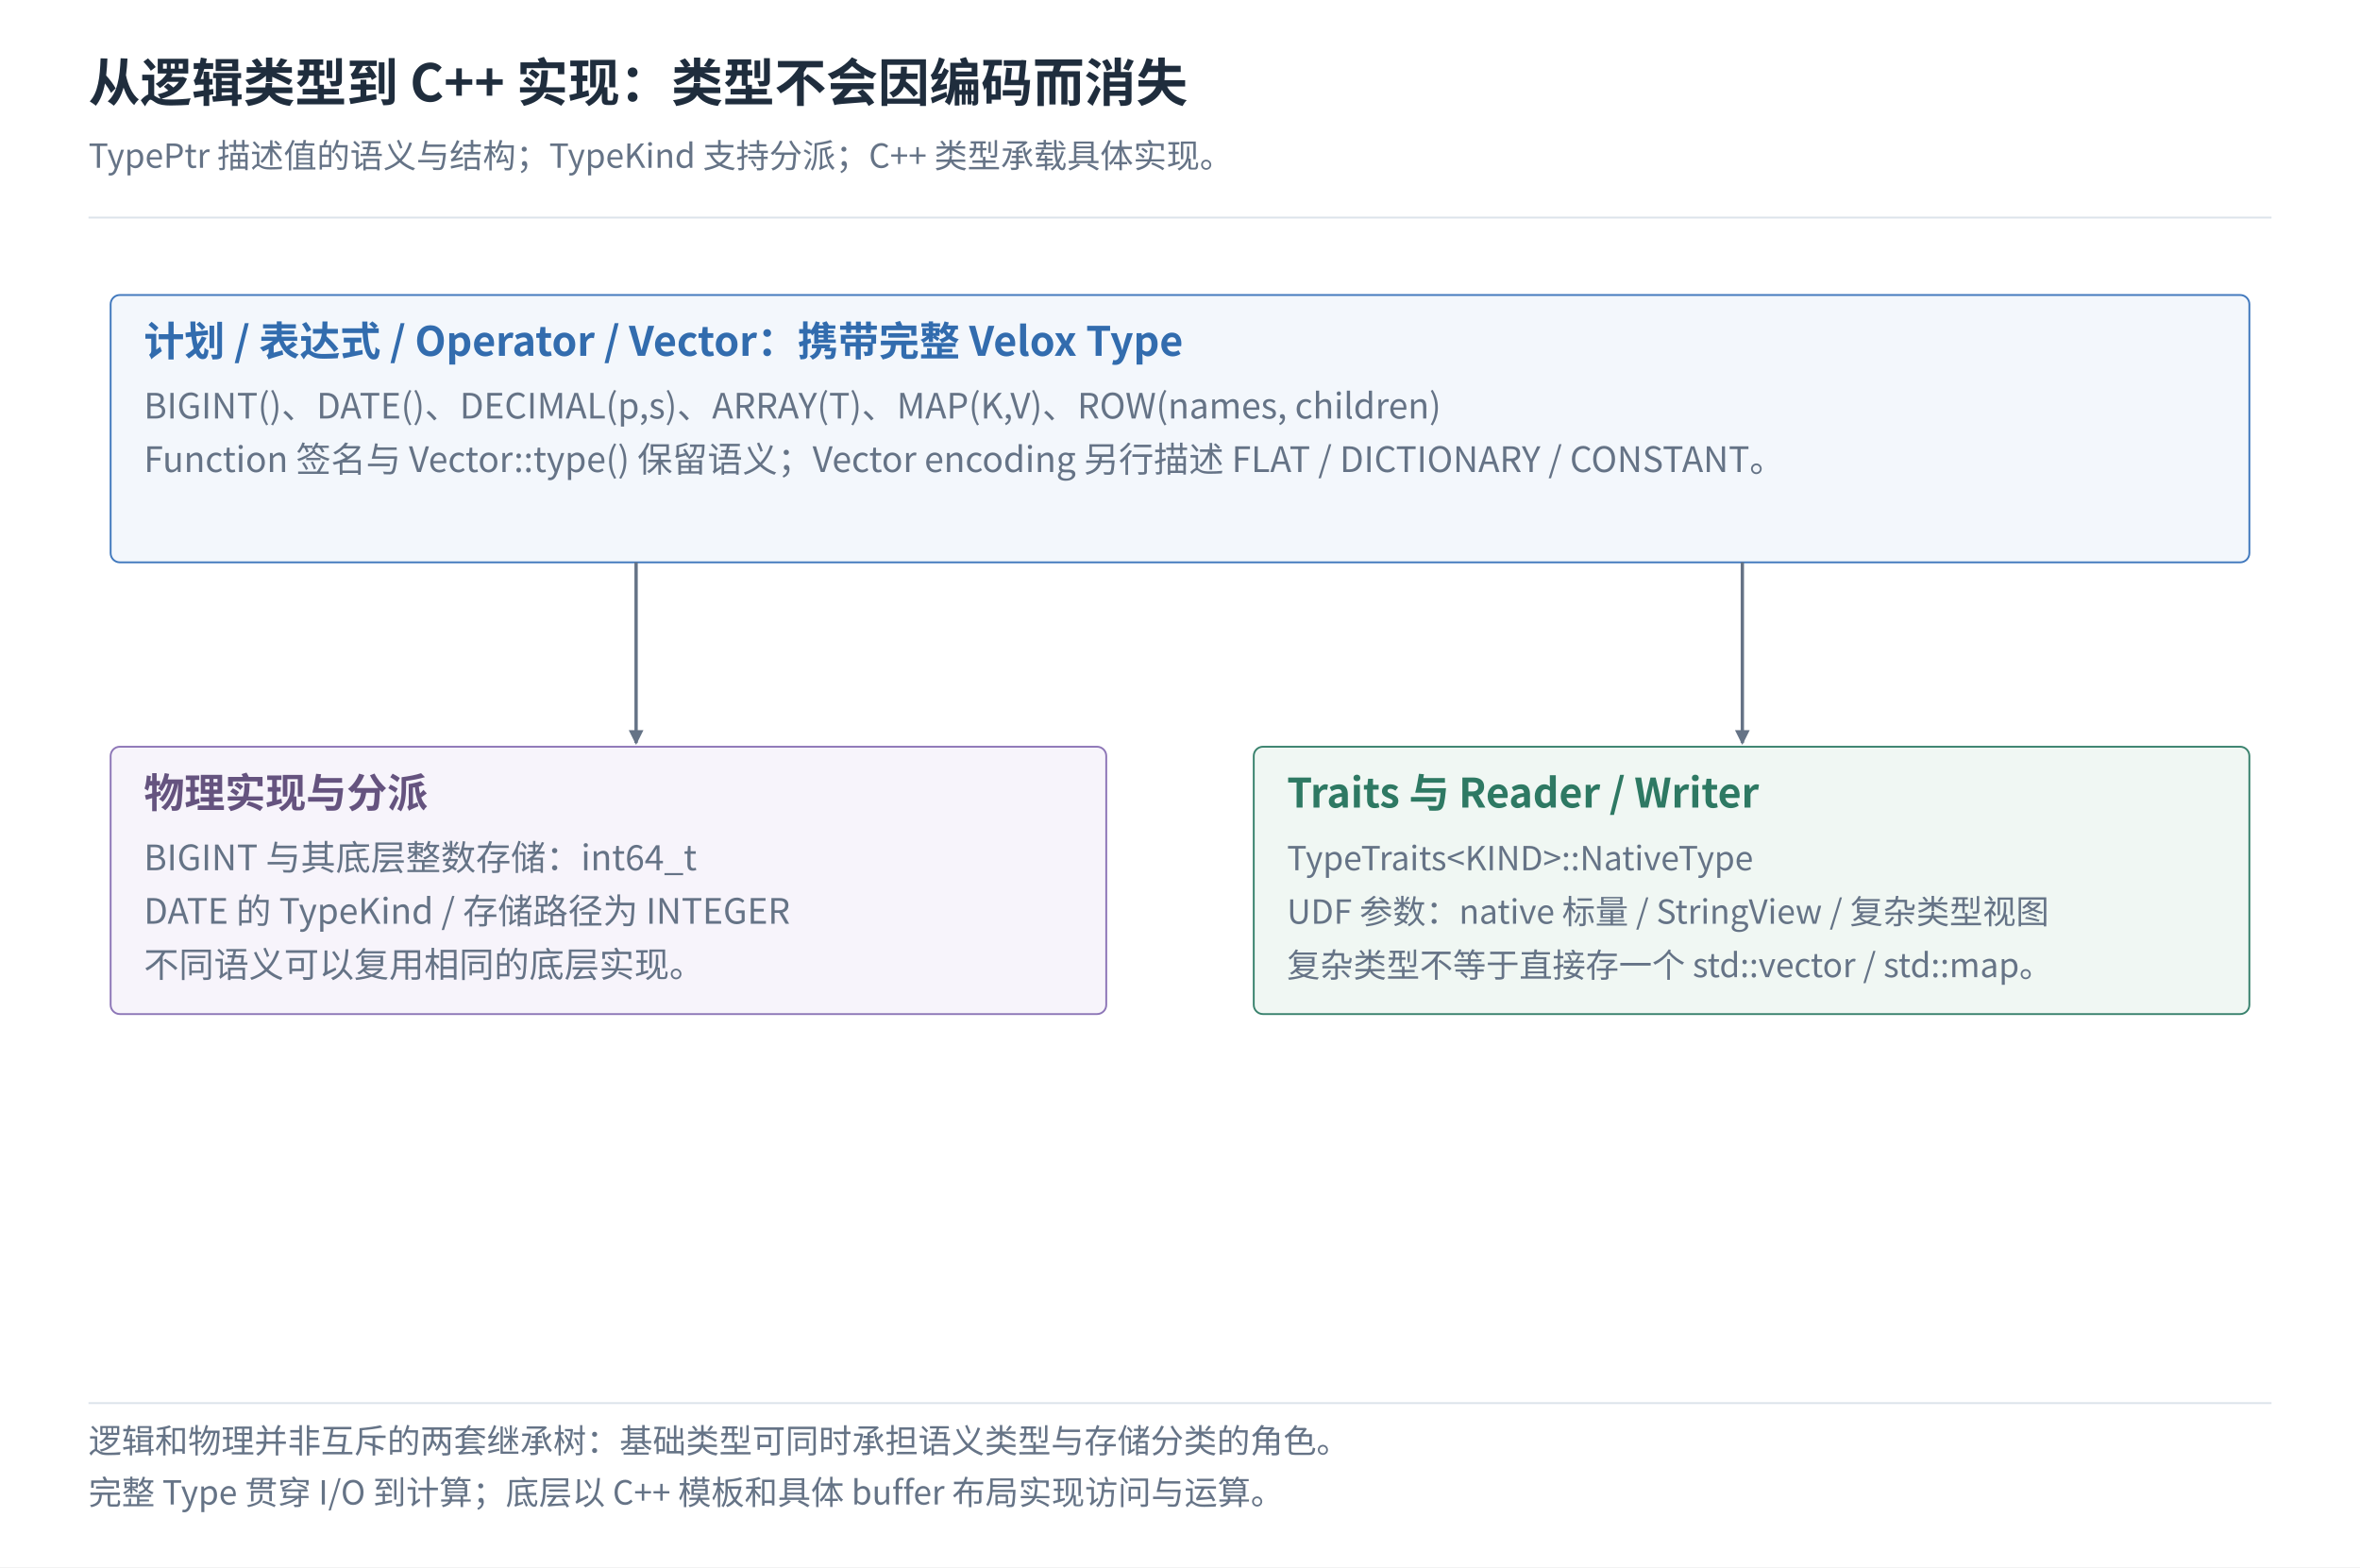
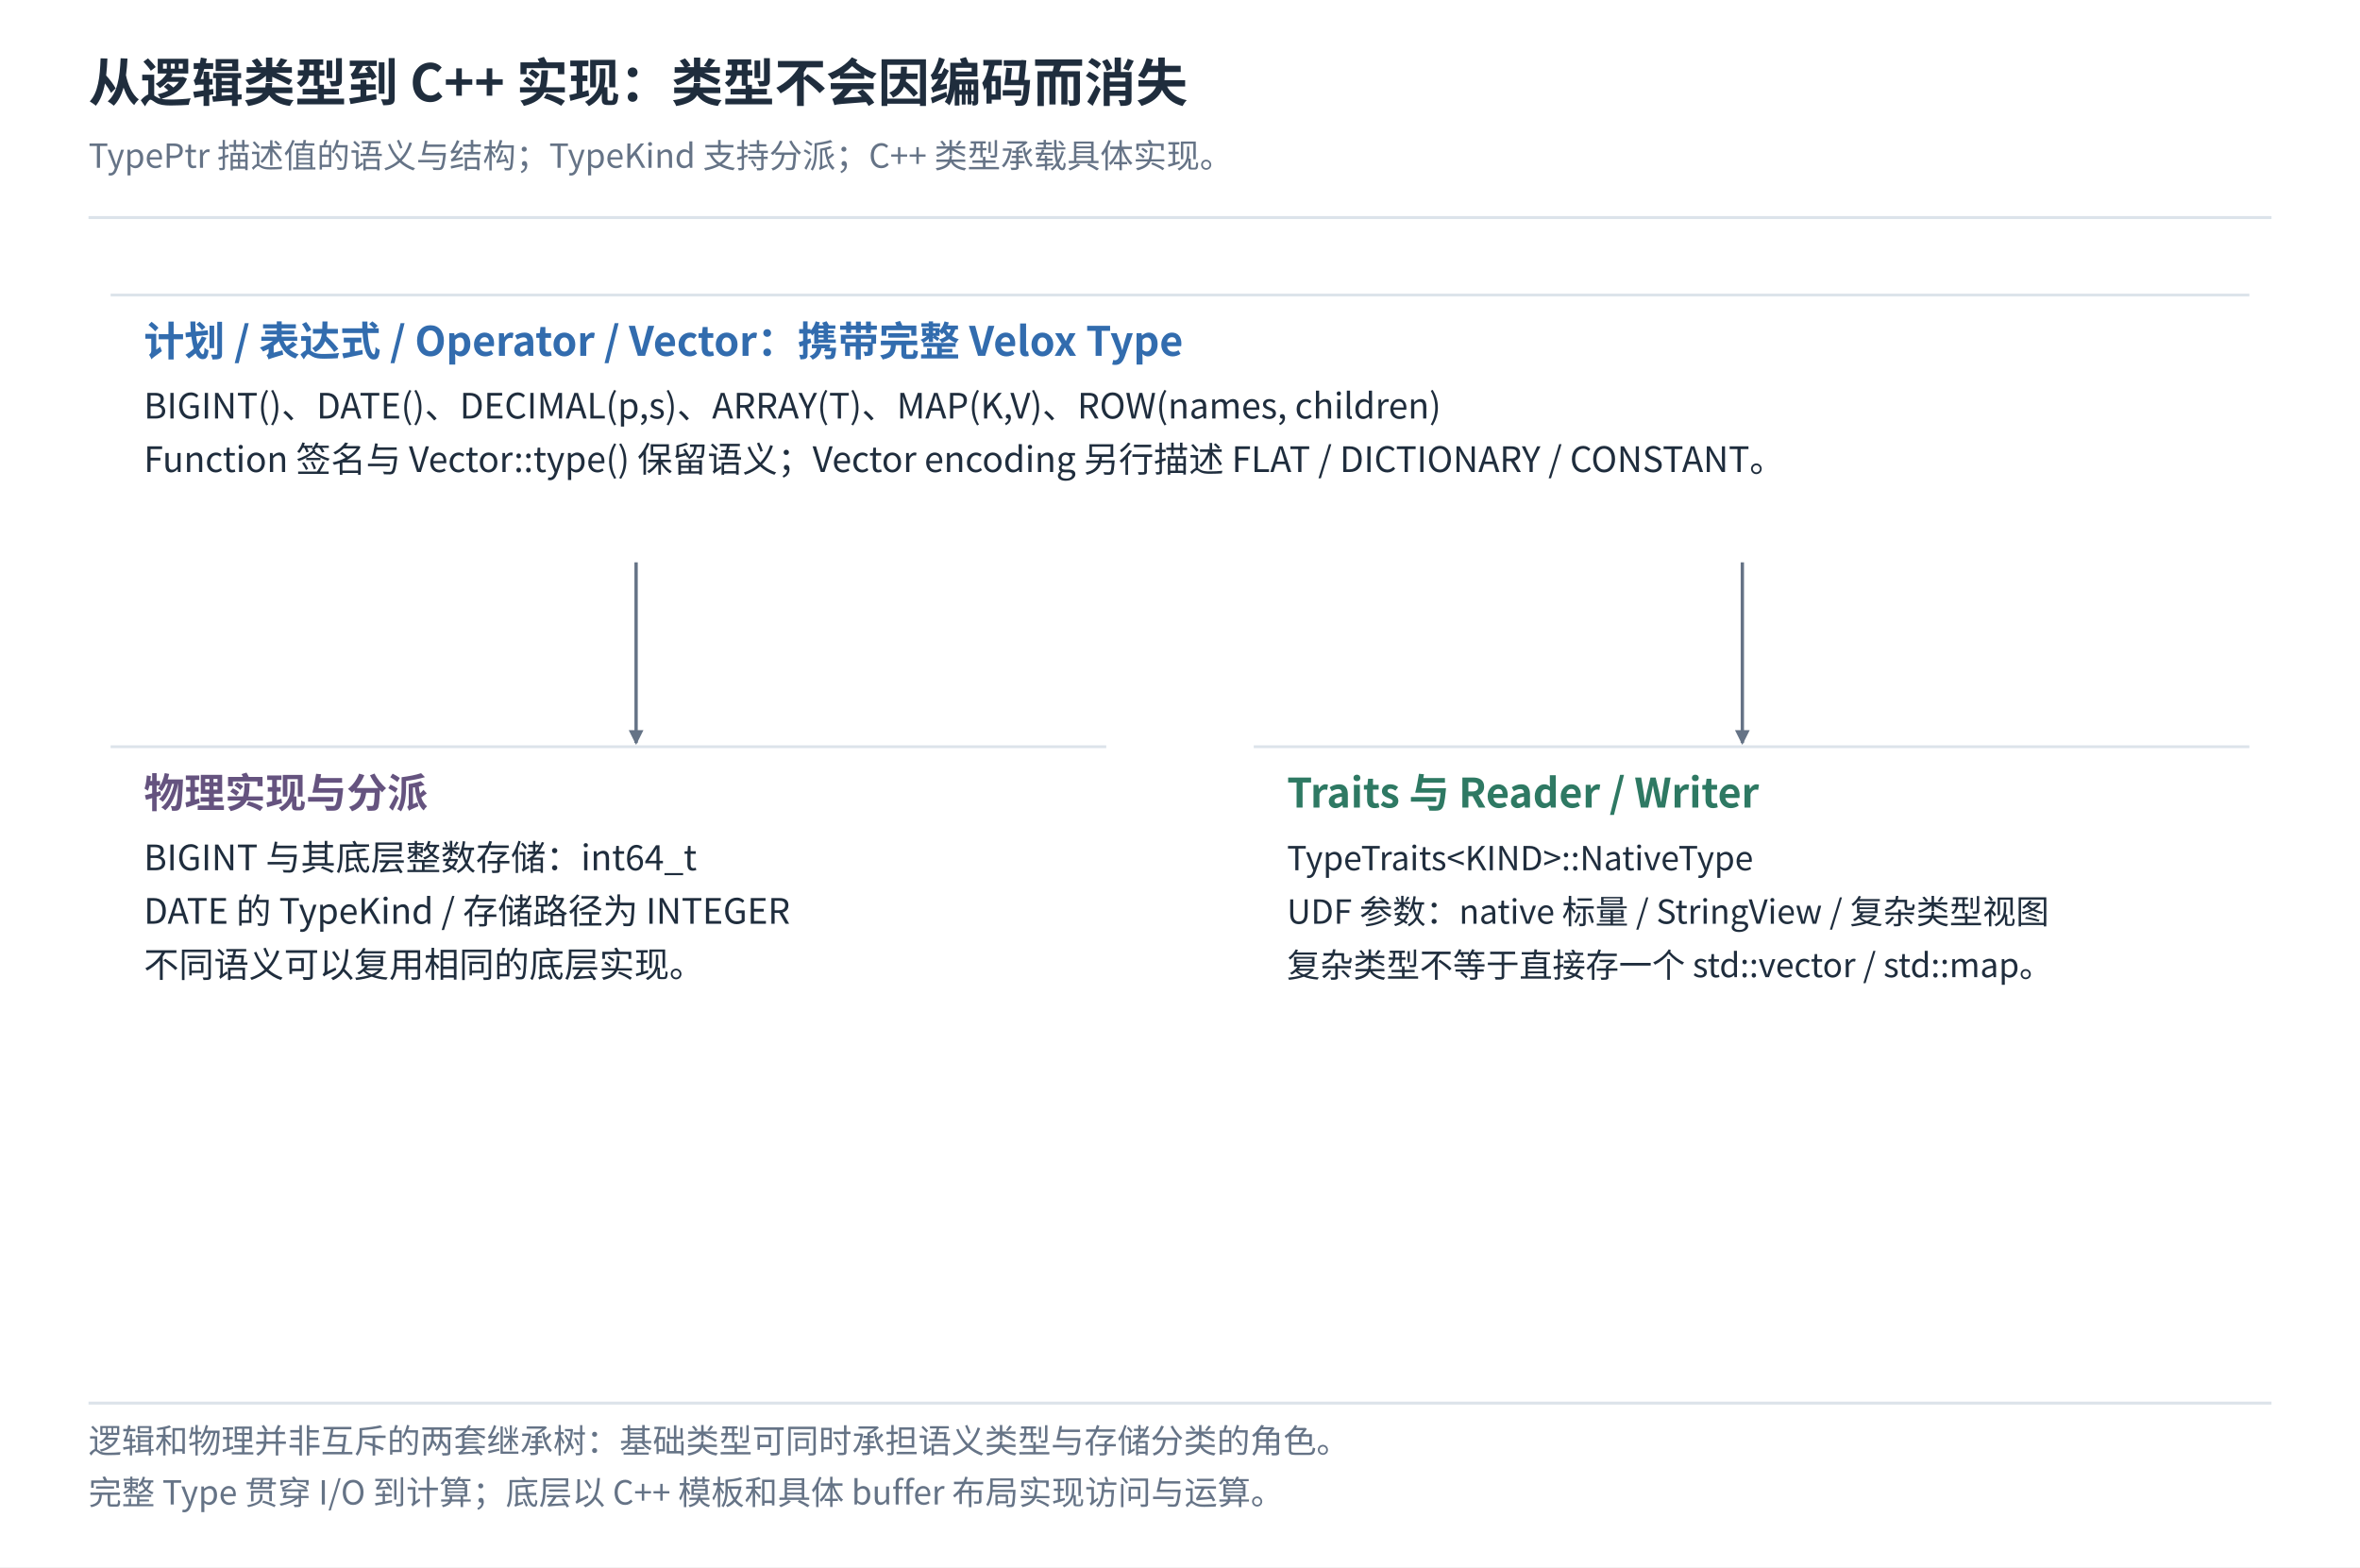
<svg xmlns="http://www.w3.org/2000/svg" width="1280" height="850" viewBox="0 0 1280 850" role="img" aria-labelledby="title desc" font-family="Noto Sans SC, Noto Sans CJK SC, Inter, Arial, sans-serif">
  <defs>
    <marker id="arrow" markerWidth="8" markerHeight="8" refX="7" refY="4" orient="auto" markerUnits="userSpaceOnUse">
      <path d="M0 0 L8 4 L0 8 Z" fill="#657386" />
    </marker>
  </defs>
  <rect x="0" y="0" width="1280" height="850" rx="0" fill="white" stroke="none" stroke-width="1" />
  <text x="48" y="55" font-size="28" fill="#1f2d3d" text-anchor="start" font-weight="600">从逻辑类型到 C++ 实现：类型不会因编码而消失</text>
  <text x="48" y="91" font-size="18" fill="#657386" text-anchor="start">TypePtr 描述值的语义与结构；TypeKind 支持分派；C++ 类型承载具体实现。</text>
-   <line x1="48" y1="118" x2="1232" y2="118" stroke="#dce3ea" stroke-width="1" />
-   <rect x="60" y="160" width="1160" height="145" rx="5" fill="#f3f7fc" stroke="#4078bd" stroke-width="1" />
+   <line x1="48" y1="118" x2="1232" y2="118" stroke="#dce3ea" stroke-width="1.6" />
+   <rect x="60" y="160" width="1160" height="145" rx="5" fill="white" stroke="none" stroke-width="1" />
+   <line x1="60" y1="160" x2="1220.0" y2="160" stroke="#dce3ea" stroke-width="1.5" />
  <text x="78" y="193" font-size="22" fill="#326cae" text-anchor="start" font-weight="600">计划 / 表达式 / Operator / Vector：携带完整 Velox Type</text>
-   <text x="78" y="227" font-size="19" fill="#657386" text-anchor="start">BIGINT()、DATE()、DECIMAL(p,s)、ARRAY(T)、MAP(K,V)、ROW(names, children)</text>
-   <text x="78" y="256" font-size="19" fill="#657386" text-anchor="start">Function 签名与 Vector::type() 保留语义；Vector encoding 另行描述 FLAT / DICTIONARY / CONSTANT。</text>
-   <rect x="60" y="405" width="540" height="145" rx="5" fill="#f7f4fb" stroke="#8d76b7" stroke-width="1" />
+   <text x="78" y="227" font-size="19" fill="#1f2d3d" text-anchor="start">BIGINT()、DATE()、DECIMAL(p,s)、ARRAY(T)、MAP(K,V)、ROW(names, children)</text>
+   <text x="78" y="256" font-size="19" fill="#1f2d3d" text-anchor="start">Function 签名与 Vector::type() 保留语义；Vector encoding 另行描述 FLAT / DICTIONARY / CONSTANT。</text>
+   <rect x="60" y="405" width="540" height="145" rx="5" fill="white" stroke="none" stroke-width="1" />
+   <line x1="60" y1="405" x2="600.0" y2="405" stroke="#dce3ea" stroke-width="1.5" />
  <text x="78" y="438" font-size="22" fill="#65537f" text-anchor="start" font-weight="600">物理实现与分派</text>
-   <text x="78" y="472" font-size="19" fill="#657386" text-anchor="start">BIGINT 与其底层整数存储：int64_t</text>
-   <text x="78" y="501" font-size="19" fill="#657386" text-anchor="start">DATE 的 TypeKind / 存储路径为 INTEGER</text>
-   <text x="78" y="530" font-size="19" fill="#657386" text-anchor="start">不同语义可以复用相同的底层实现。</text>
-   <rect x="680" y="405" width="540" height="145" rx="5" fill="#f0f7f3" stroke="#39826d" stroke-width="1" />
+   <text x="78" y="472" font-size="19" fill="#1f2d3d" text-anchor="start">BIGINT 与其底层整数存储：int64_t</text>
+   <text x="78" y="501" font-size="19" fill="#1f2d3d" text-anchor="start">DATE 的 TypeKind / 存储路径为 INTEGER</text>
+   <text x="78" y="530" font-size="19" fill="#1f2d3d" text-anchor="start">不同语义可以复用相同的底层实现。</text>
+   <rect x="680" y="405" width="540" height="145" rx="5" fill="white" stroke="none" stroke-width="1" />
+   <line x1="680" y1="405" x2="1220.0" y2="405" stroke="#dce3ea" stroke-width="1.5" />
  <text x="698" y="438" font-size="22" fill="#2e7963" text-anchor="start" font-weight="600">Traits 与 Reader / Writer</text>
-   <text x="698" y="472" font-size="18" fill="#657386" text-anchor="start">TypeTraits&lt;KIND&gt;::NativeType</text>
-   <text x="698" y="501" font-size="18" fill="#657386" text-anchor="start">UDF 参数：native 标量 / StringView / 复杂类型视图</text>
-   <text x="698" y="530" font-size="18" fill="#657386" text-anchor="start">复杂类型不等于直接存一个 std::vector / std::map。</text>
+   <text x="698" y="472" font-size="18" fill="#1f2d3d" text-anchor="start">TypeTraits&lt;KIND&gt;::NativeType</text>
+   <text x="698" y="501" font-size="18" fill="#1f2d3d" text-anchor="start">UDF 参数：native 标量 / StringView / 复杂类型视图</text>
+   <text x="698" y="530" font-size="18" fill="#1f2d3d" text-anchor="start">复杂类型不等于直接存一个 std::vector / std::map。</text>
  <polyline points="345,305 345,403" fill="none" stroke="#657386" stroke-width="1.8" marker-end="url(#arrow)" />
  <polyline points="945,305 945,403" fill="none" stroke="#657386" stroke-width="1.8" marker-end="url(#arrow)" />
-   <line x1="48" y1="761" x2="1232" y2="761" stroke="#dce3ea" stroke-width="1" />
+   <line x1="48" y1="761" x2="1232" y2="761" stroke="#dce3ea" stroke-width="1.6" />
  <text x="48" y="788" font-size="18" fill="#657386" text-anchor="start">逻辑和物理并非互斥的两套继承树：基础类型可同时承担语义类型与存储分类的角色。</text>
  <text x="48" y="816" font-size="18" fill="#657386" text-anchor="start">完整 Type 贯穿 I/O 到计算；底层以 C++ 模板和具体 buffer 布局实现访问与运算。</text>
</svg>
